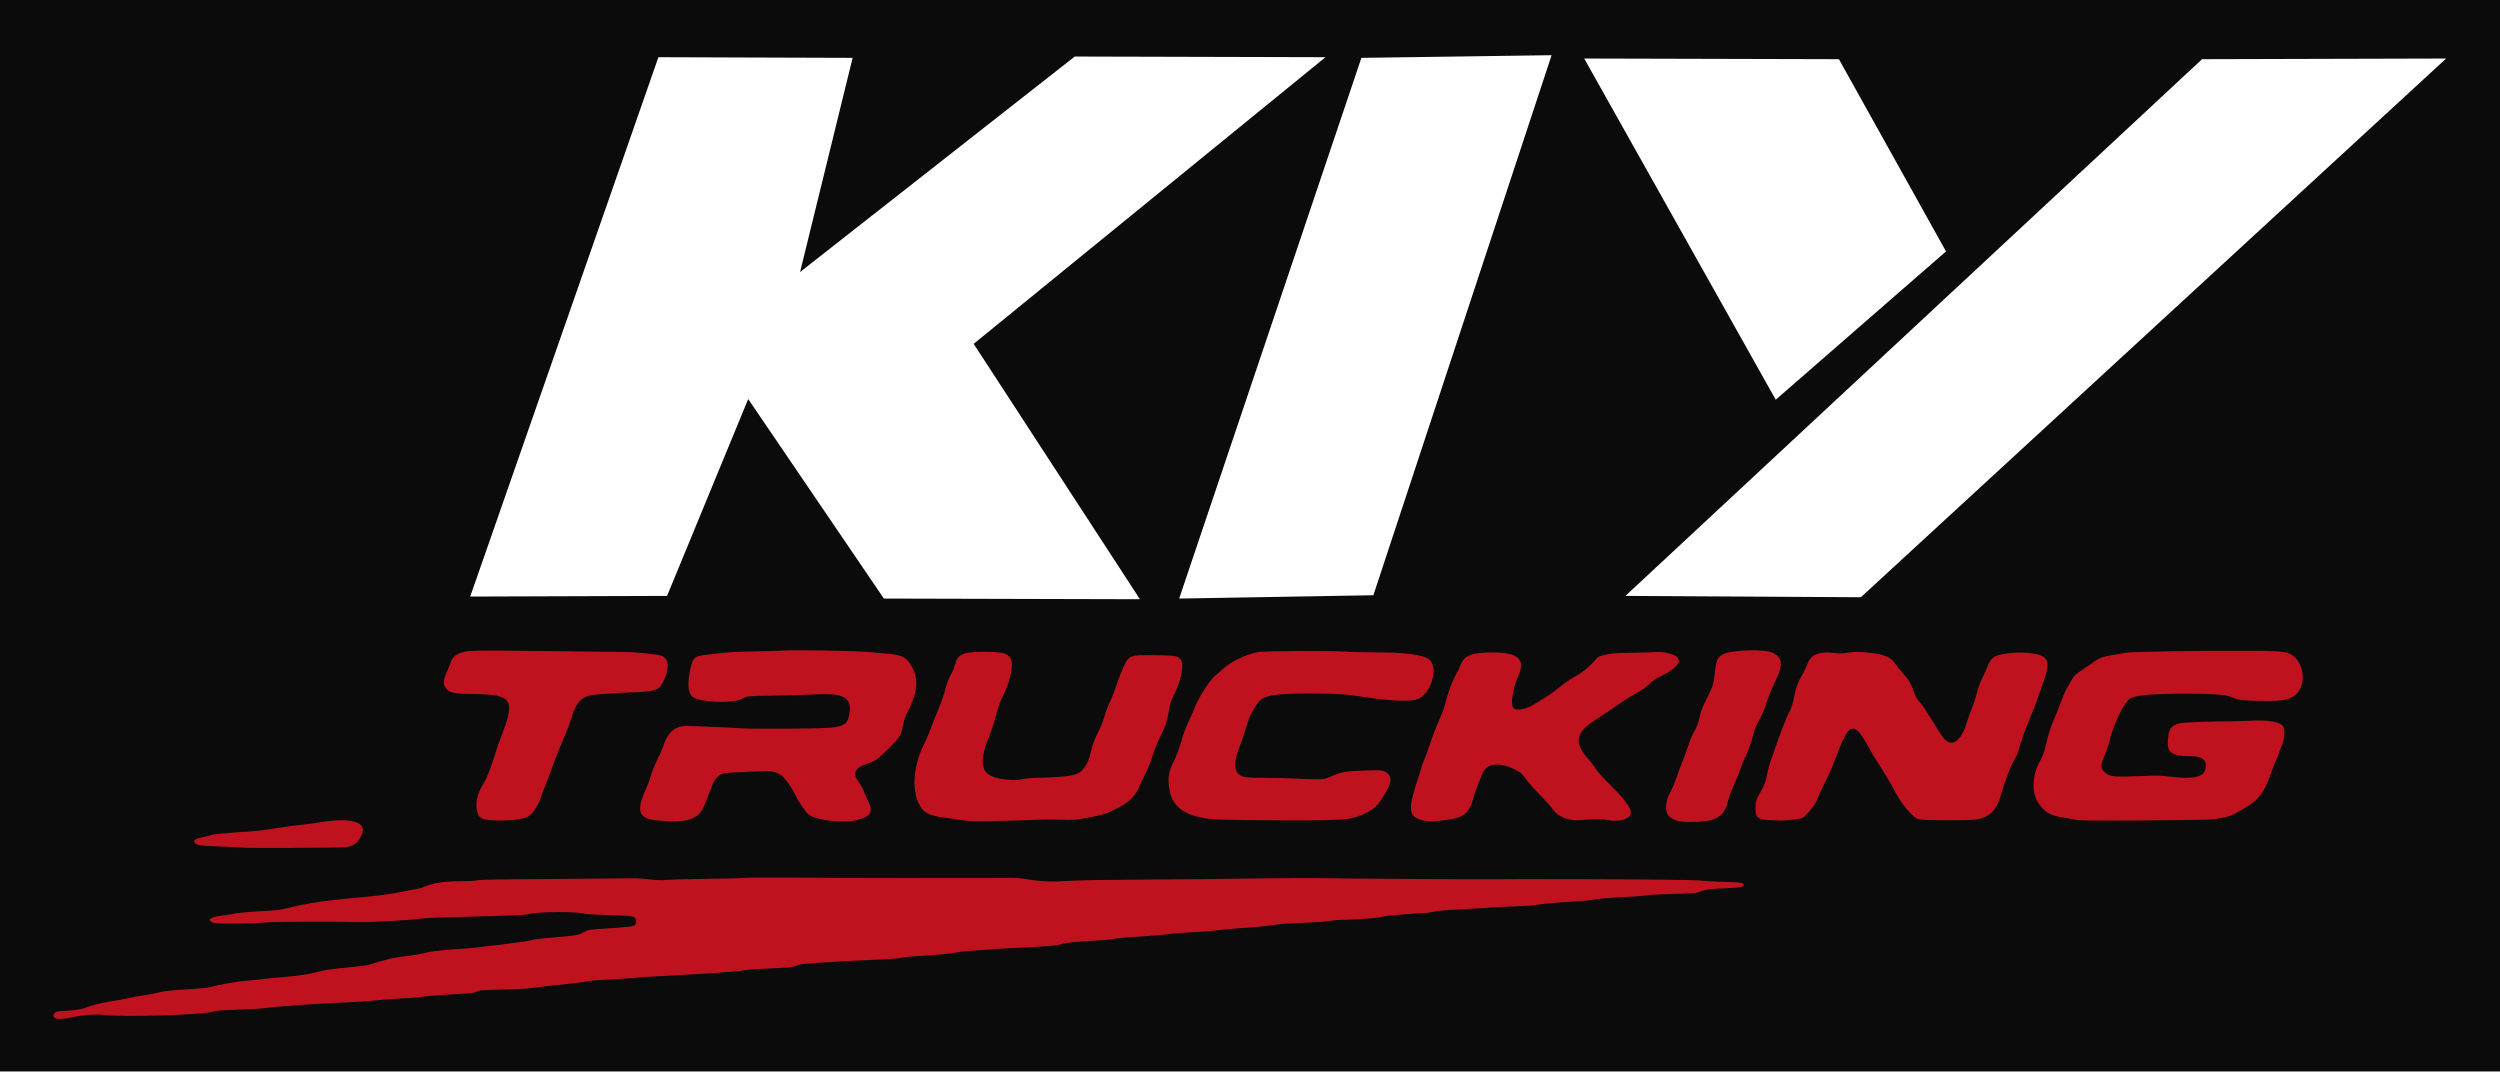
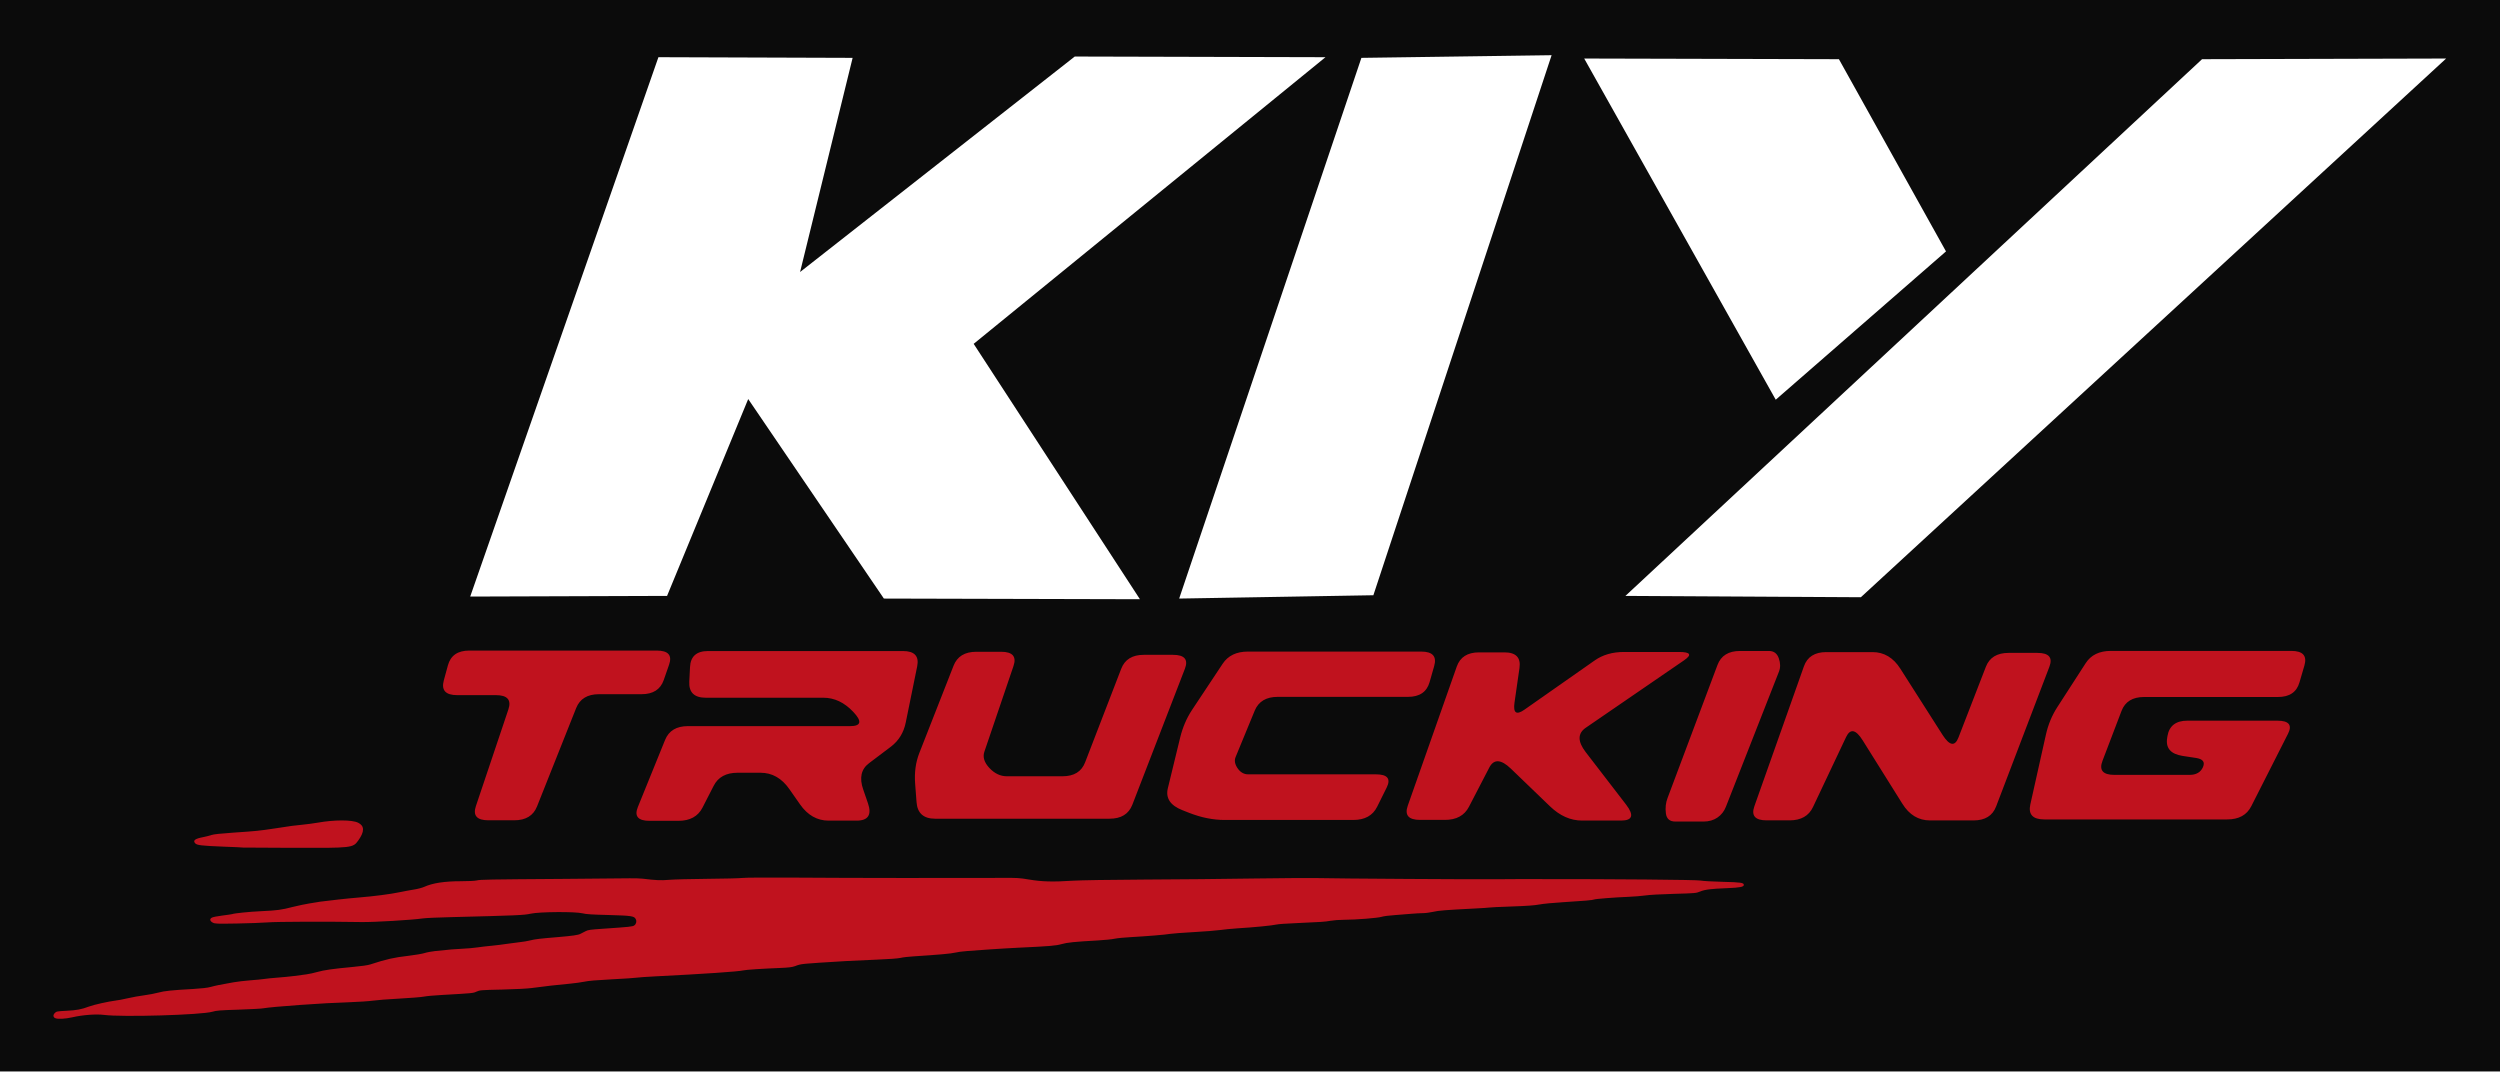
<svg xmlns="http://www.w3.org/2000/svg" viewBox="403 104 3759 1611" width="3759" height="1611">
  <rect x="403" y="104" width="3759" height="1611" fill="#0B0B0B" />
  <g id="kiy">
    <path fill="#FFFFFF" fill-rule="evenodd" d="M2785.0,192.0L3073.0,705.0L3329.0,482.0L3168.0,193.0ZM4081.0,192.0L3714.0,193.0L2847.0,1000.0L3201.0,1002.0ZM2736.0,187.0L2450.0,191.0L2176.0,1004.0L2468.0,999.0ZM2396.0,190.0L2019.0,189.0L1606.0,513.0L1685.0,191.0L1393.0,190.0L1110.0,1001.0L1406.0,1000.0L1528.0,704.0L1732.0,1004.0L2117.0,1005.0L1867.0,621.0Z" />
  </g>
  <g id="trucking">
-     <path fill="#C0121E" fill-rule="evenodd" d="M486.3,1635.0C482.8,1633.6 482.4,1630.2 485.4,1627.2C487.8,1624.7 488.6,1624.6 502.9,1623.8C518.2,1623.1 525.4,1621.7 536.9,1617.4C543.9,1614.7 566.6,1609.7 576.5,1608.5C579.8,1608.2 588.1,1606.6 595.0,1605.0C601.9,1603.4 613.1,1601.4 620.0,1600.5C626.9,1599.6 636.3,1597.8 641.0,1596.5C649.8,1594.0 661.5,1592.8 694.0,1591.0C706.6,1590.2 714.9,1589.3 720.0,1587.9C727.3,1585.9 731.8,1585.0 754.0,1581.0C759.8,1580.0 771.2,1578.6 779.5,1578.0C787.8,1577.4 797.0,1576.5 800.0,1576.0C803.0,1575.5 811.9,1574.6 819.8,1574.0C827.7,1573.4 839.2,1572.3 845.3,1571.5C851.5,1570.6 859.9,1569.5 864.0,1569.0C868.1,1568.4 875.3,1566.9 880.0,1565.5C890.0,1562.6 903.6,1560.7 932.5,1558.0C945.8,1556.8 955.7,1555.4 959.5,1554.2C984.0,1546.2 995.5,1543.6 1017.5,1541.1C1026.8,1540.0 1037.5,1538.2 1041.1,1537.1C1044.7,1535.9 1052.0,1534.6 1057.3,1534.0C1080.1,1531.6 1086.2,1531.1 1098.5,1530.5C1105.7,1530.2 1115.8,1529.3 1121.0,1528.5C1126.2,1527.7 1135.9,1526.6 1142.5,1526.0C1149.1,1525.4 1159.9,1524.0 1166.5,1523.0C1173.1,1522.0 1181.7,1520.9 1185.5,1520.5C1189.3,1520.2 1196.0,1519.0 1200.2,1518.0C1207.4,1516.1 1214.6,1515.3 1242.0,1513.0C1264.2,1511.1 1272.2,1510.0 1275.8,1508.1C1277.8,1507.1 1281.4,1505.2 1283.6,1504.1C1287.1,1502.2 1291.0,1501.7 1309.1,1500.5C1349.5,1497.7 1353.9,1497.3 1356.5,1495.6C1359.5,1493.6 1360.6,1489.7 1359.1,1486.4C1356.8,1481.3 1353.2,1480.8 1318.0,1479.8C1292.8,1479.2 1284.0,1478.6 1279.0,1477.3C1268.4,1474.5 1214.0,1474.9 1201.0,1477.8C1191.0,1480.1 1180.1,1480.5 1081.6,1483.0C1062.4,1483.4 1043.3,1484.3 1039.1,1484.9C1022.5,1487.3 965.6,1490.7 946.5,1490.4C895.2,1489.5 818.5,1489.8 805.5,1490.9C777.8,1493.2 727.0,1493.4 723.0,1491.3C714.0,1486.6 718.9,1482.9 737.5,1480.6C744.7,1479.7 751.1,1478.7 751.8,1478.5C755.7,1477.1 779.0,1474.8 796.6,1474.0C820.0,1472.9 825.7,1472.2 844.3,1467.4C851.9,1465.5 862.7,1463.3 868.3,1462.4C873.9,1461.6 879.2,1460.7 880.0,1460.5C880.8,1460.2 885.3,1459.6 890.0,1459.1C894.7,1458.5 904.6,1457.4 912.0,1456.5C919.4,1455.6 933.1,1454.3 942.5,1453.5C965.3,1451.6 988.9,1448.6 1003.5,1445.6C1010.1,1444.2 1020.0,1442.4 1025.5,1441.5C1030.9,1440.7 1037.9,1438.8 1040.8,1437.5C1053.3,1431.8 1071.2,1429.0 1096.0,1429.0C1106.9,1429.0 1117.5,1428.5 1120.0,1427.8C1125.2,1426.5 1135.7,1426.3 1251.0,1425.5C1298.0,1425.1 1342.3,1424.7 1349.5,1424.6C1356.7,1424.5 1365.7,1424.7 1369.5,1425.2C1389.1,1427.6 1396.9,1428.0 1409.0,1426.9C1415.9,1426.3 1442.0,1425.6 1467.0,1425.4C1492.0,1425.2 1515.4,1424.6 1519.0,1424.1C1523.0,1423.5 1555.9,1423.3 1603.5,1423.6C1676.0,1424.2 1848.6,1424.3 1908.5,1424.0C1932.6,1423.8 1935.6,1424.0 1950.5,1426.5C1969.4,1429.7 1985.9,1430.2 2016.5,1428.2C2028.7,1427.5 2070.7,1426.8 2124.5,1426.5C2172.9,1426.3 2247.1,1425.6 2289.5,1424.9C2331.8,1424.3 2374.8,1424.0 2385.0,1424.3C2407.7,1425.0 2630.1,1426.4 2653.0,1426.0C2662.1,1425.9 2675.9,1425.8 2683.8,1425.8C2691.6,1425.8 2703.8,1425.8 2711.0,1425.8C2830.6,1425.7 2954.6,1426.8 2960.0,1428.0C2963.0,1428.7 2977.9,1429.5 2993.0,1429.9C3020.9,1430.6 3025.0,1431.2 3025.0,1434.6C3025.0,1437.5 3018.9,1438.7 3000.5,1439.4C2975.3,1440.4 2966.6,1441.5 2959.3,1444.5C2953.2,1447.0 2952.2,1447.1 2919.7,1448.0C2900.8,1448.5 2882.4,1449.5 2877.0,1450.4C2871.8,1451.2 2860.1,1452.1 2851.0,1452.5C2832.0,1453.2 2801.4,1455.6 2799.9,1456.5C2798.5,1457.4 2784.1,1458.7 2754.0,1460.5C2739.0,1461.4 2723.2,1462.9 2717.5,1464.0C2710.2,1465.4 2698.9,1466.2 2675.5,1467.0C2657.9,1467.6 2642.9,1468.3 2642.1,1468.6C2641.4,1468.8 2631.9,1469.5 2621.1,1470.0C2574.6,1472.4 2566.2,1473.1 2558.0,1475.0C2553.3,1476.1 2546.3,1477.0 2542.5,1477.0C2538.7,1477.0 2530.6,1477.5 2524.6,1478.0C2518.7,1478.6 2507.4,1479.5 2499.6,1480.0C2491.9,1480.5 2483.2,1481.6 2480.5,1482.5C2474.9,1484.3 2442.7,1486.9 2423.5,1487.0C2416.9,1487.0 2407.9,1487.7 2403.5,1488.5C2395.2,1490.0 2390.7,1490.3 2350.5,1492.1C2337.3,1492.6 2324.7,1493.5 2322.5,1494.1C2316.1,1495.6 2289.4,1498.3 2262.9,1499.9C2254.3,1500.5 2242.8,1501.6 2237.4,1502.4C2232.0,1503.2 2214.2,1504.6 2198.0,1505.5C2181.8,1506.4 2166.0,1507.6 2163.0,1508.1C2155.9,1509.4 2127.6,1511.7 2104.3,1513.0C2094.3,1513.5 2083.1,1514.6 2079.3,1515.4C2075.6,1516.3 2064.4,1517.4 2054.5,1518.0C2018.6,1520.0 2007.7,1521.1 1999.0,1523.6C1990.3,1526.0 1982.6,1526.7 1933.5,1529.0C1922.5,1529.5 1903.6,1530.7 1891.5,1531.5C1879.4,1532.4 1863.9,1533.5 1857.0,1534.0C1850.1,1534.5 1842.0,1535.6 1839.0,1536.4C1834.1,1537.8 1813.7,1539.6 1776.5,1542.0C1769.3,1542.4 1760.6,1543.4 1757.0,1544.3C1752.9,1545.2 1739.8,1546.2 1721.5,1546.9C1705.5,1547.5 1685.1,1548.5 1676.0,1549.0C1604.6,1553.4 1608.8,1552.9 1598.0,1556.8C1593.8,1558.3 1588.7,1558.9 1576.5,1559.4C1548.7,1560.5 1524.6,1562.1 1520.5,1563.1C1513.0,1564.9 1461.4,1568.4 1387.5,1572.1C1375.4,1572.7 1363.2,1573.6 1360.5,1574.0C1357.8,1574.5 1340.9,1575.6 1323.0,1576.5C1300.3,1577.7 1287.8,1578.7 1281.5,1580.1C1276.5,1581.1 1267.1,1582.4 1260.5,1583.0C1245.5,1584.3 1217.0,1587.5 1202.5,1589.6C1195.6,1590.5 1178.9,1591.4 1158.0,1591.9C1126.1,1592.6 1124.3,1592.8 1119.5,1595.0C1114.2,1597.4 1113.9,1597.4 1068.0,1600.0C1056.7,1600.6 1044.3,1601.7 1040.4,1602.5C1036.5,1603.3 1019.9,1604.6 1003.4,1605.5C987.0,1606.3 969.0,1607.8 963.5,1608.6C958.0,1609.4 941.8,1610.5 927.5,1611.0C902.9,1611.9 886.9,1612.7 854.5,1615.0C827.5,1616.9 804.5,1619.0 799.5,1620.0C796.8,1620.6 779.9,1621.5 762.0,1622.1C734.0,1623.0 728.5,1623.4 722.5,1625.2C706.0,1630.1 586.7,1633.6 559.3,1630.0C547.9,1628.5 527.4,1630.0 511.8,1633.6C501.1,1636.0 490.3,1636.6 486.3,1635.0ZM768.7,1378.4C768.6,1378.2 755.0,1377.6 738.5,1377.0C706.1,1375.7 699.1,1374.9 696.5,1372.0C692.6,1367.7 696.2,1365.0 709.0,1362.6C713.1,1361.8 718.5,1360.4 721.0,1359.5C724.1,1358.4 734.4,1357.3 754.5,1355.9C787.4,1353.7 792.9,1353.2 816.5,1349.6C841.6,1345.7 845.4,1345.2 858.0,1344.0C864.3,1343.4 874.5,1342.0 880.5,1341.0C929.5,1332.3 955.8,1339.4 947.0,1358.8C941.6,1370.8 936.1,1375.3 924.4,1377.6C917.6,1378.8 769.9,1379.6 768.7,1378.4ZM2547.0,1338.3C2524.1,1334.4 2520.2,1325.8 2528.4,1296.5C2530.5,1288.8 2533.3,1279.7 2534.6,1276.4C2535.9,1273.0 2537.8,1266.6 2539.0,1262.1C2540.1,1257.6 2542.7,1250.3 2544.7,1245.8C2546.7,1241.2 2550.9,1229.6 2554.1,1220.0C2557.2,1210.4 2563.0,1195.3 2567.0,1186.6C2572.1,1175.2 2575.1,1166.8 2577.5,1157.0C2581.1,1142.7 2587.0,1127.3 2592.4,1118.0C2594.2,1115.0 2596.9,1109.1 2598.5,1105.0C2604.3,1089.4 2615.4,1085.0 2648.4,1085.0C2686.3,1085.1 2697.3,1095.8 2685.5,1121.2C2677.7,1138.2 2673.8,1163.9 2678.5,1168.5C2683.4,1173.4 2697.8,1170.7 2710.8,1162.4C2714.5,1160.0 2722.0,1155.4 2727.5,1152.1C2733.0,1148.8 2742.6,1141.8 2748.9,1136.6C2756.1,1130.6 2763.9,1125.2 2769.9,1122.0C2780.9,1116.3 2792.7,1106.8 2800.1,1098.0C2805.8,1091.1 2806.9,1090.6 2819.5,1087.9C2826.9,1086.3 2833.7,1085.8 2857.8,1085.5C2873.9,1085.3 2888.9,1084.8 2891.3,1084.5C2901.1,1083.0 2919.8,1087.1 2924.4,1091.7C2932.1,1099.3 2923.7,1109.2 2899.5,1121.1C2890.8,1125.4 2887.3,1127.8 2882.4,1132.8C2877.7,1137.5 2873.1,1140.8 2862.9,1146.4C2855.5,1150.4 2844.5,1157.3 2838.5,1161.6C2827.7,1169.3 2819.6,1174.8 2801.5,1186.5C2771.3,1206.1 2769.0,1220.7 2792.2,1246.6C2795.9,1250.8 2800.3,1256.6 2801.9,1259.5C2803.8,1262.9 2811.2,1271.2 2821.2,1281.2C2852.8,1312.8 2859.8,1324.4 2852.2,1332.0C2846.7,1337.4 2832.9,1339.5 2819.4,1336.8C2811.8,1335.3 2793.7,1335.4 2781.2,1337.0C2763.1,1339.3 2745.7,1332.7 2737.6,1320.5C2735.6,1317.6 2726.9,1307.9 2718.3,1299.0C2709.6,1290.1 2700.3,1279.6 2697.5,1275.5C2691.5,1266.7 2689.5,1265.1 2678.5,1259.9C2655.4,1249.0 2636.2,1252.5 2631.4,1268.4C2631.1,1269.5 2628.6,1275.7 2626.0,1282.0C2623.3,1288.3 2620.2,1297.1 2619.0,1301.5C2611.7,1328.3 2605.0,1333.5 2572.5,1337.5C2565.3,1338.3 2558.6,1339.2 2557.5,1339.4C2556.4,1339.6 2551.7,1339.1 2547.0,1338.3ZM2929.0,1338.9C2920.0,1337.4 2912.9,1333.3 2910.2,1328.0C2906.5,1320.5 2907.9,1307.2 2913.6,1297.0C2917.0,1291.0 2923.3,1275.8 2925.4,1268.7C2926.3,1265.6 2929.6,1256.9 2932.6,1249.3C2935.7,1241.7 2939.8,1230.5 2941.7,1224.5C2943.6,1218.5 2946.8,1210.6 2948.8,1207.0C2955.0,1195.9 2955.9,1193.5 2958.6,1181.8C2960.7,1172.6 2962.5,1167.8 2968.7,1155.6C2978.2,1136.8 2979.7,1132.2 2981.0,1119.6C2983.2,1096.6 2985.1,1092.0 2994.2,1087.7C3008.2,1080.9 3056.8,1079.6 3068.8,1085.7C3083.4,1093.0 3084.3,1104.0 3072.3,1128.3C3068.2,1136.6 3062.7,1149.9 3060.0,1157.9C3054.6,1174.1 3053.5,1176.7 3046.7,1189.1C3043.4,1195.1 3041.1,1201.2 3039.1,1209.1C3036.0,1221.2 3033.1,1229.0 3025.5,1246.0C3022.9,1251.8 3019.5,1260.3 3018.0,1265.0C3016.4,1269.7 3013.1,1277.8 3010.6,1283.0C3006.4,1292.0 3003.0,1301.4 2999.6,1314.0C2996.5,1325.3 2988.8,1333.2 2977.5,1336.5C2967.1,1339.7 2941.4,1340.9 2929.0,1338.9ZM1390.5,1337.5C1363.0,1334.7 1359.1,1323.4 1374.1,1290.8C1376.8,1285.0 1380.1,1276.0 1381.5,1270.8C1383.0,1265.2 1386.7,1255.9 1390.8,1247.5C1394.6,1239.8 1398.5,1231.0 1399.5,1228.0C1406.7,1205.4 1417.5,1195.6 1435.0,1195.6C1448.0,1195.6 1498.6,1197.8 1516.0,1199.0C1533.6,1200.3 1634.9,1199.7 1651.5,1198.2C1673.7,1196.1 1678.7,1191.8 1680.6,1173.0C1682.7,1152.0 1669.5,1145.8 1627.8,1148.1C1617.7,1148.6 1590.8,1149.4 1568.0,1149.8C1526.5,1150.5 1526.5,1150.5 1519.0,1154.5C1503.6,1162.6 1451.4,1159.9 1443.2,1150.6C1437.4,1144.0 1436.6,1131.7 1440.6,1112.1C1444.4,1093.3 1446.6,1090.9 1461.6,1089.0C1465.9,1088.5 1476.9,1087.2 1486.0,1086.1C1498.0,1084.6 1511.6,1083.9 1535.5,1083.5C1553.7,1083.2 1573.5,1082.6 1579.5,1082.2C1597.4,1081.0 1693.2,1082.6 1710.0,1084.4C1718.0,1085.3 1730.6,1086.4 1738.0,1087.0C1759.4,1088.7 1766.1,1092.3 1773.6,1105.7C1784.6,1125.2 1782.9,1144.6 1767.9,1174.0C1764.2,1181.2 1762.5,1186.0 1760.9,1193.9C1757.8,1210.0 1756.3,1212.4 1738.3,1230.2C1721.7,1246.5 1719.4,1248.1 1706.4,1252.4C1687.6,1258.6 1684.2,1267.0 1694.9,1281.1C1697.2,1284.0 1700.4,1290.1 1702.1,1294.5C1703.8,1298.9 1706.6,1305.4 1708.4,1309.0C1716.1,1324.1 1712.9,1330.4 1694.7,1336.2C1675.9,1342.3 1631.8,1338.2 1619.4,1329.1C1615.0,1326.0 1603.9,1310.0 1599.8,1301.0C1594.6,1289.6 1582.6,1272.6 1577.3,1269.2C1570.1,1264.6 1561.4,1262.6 1551.0,1263.4C1546.3,1263.7 1531.5,1264.4 1518.0,1264.9C1503.5,1265.4 1492.1,1266.3 1490.0,1267.0C1482.1,1269.8 1475.8,1277.5 1472.5,1288.4C1471.7,1291.1 1469.7,1296.3 1468.0,1299.9C1466.4,1303.5 1463.7,1310.2 1462.0,1314.8C1453.8,1336.3 1435.3,1342.2 1390.5,1337.5ZM1858.5,1338.4C1856.8,1338.2 1849.4,1337.1 1842.0,1336.0C1834.6,1335.0 1824.6,1333.6 1819.9,1333.0C1805.0,1331.2 1794.0,1326.6 1789.2,1320.0C1772.7,1297.8 1774.7,1256.0 1793.9,1219.9C1796.0,1215.8 1800.1,1206.0 1803.0,1198.0C1805.9,1190.0 1810.8,1177.7 1814.0,1170.5C1817.1,1163.3 1820.7,1153.7 1821.9,1149.0C1825.7,1134.3 1829.1,1124.7 1832.4,1119.0C1836.0,1112.7 1837.0,1110.3 1839.9,1100.3C1843.9,1086.6 1853.7,1083.5 1890.7,1084.2C1914.2,1084.6 1920.9,1087.5 1924.0,1098.6C1926.2,1106.5 1920.8,1130.4 1913.5,1145.0C1906.7,1158.5 1903.2,1168.1 1899.9,1181.9C1898.2,1188.9 1893.9,1201.9 1890.0,1211.6C1876.4,1245.8 1877.4,1263.3 1893.6,1270.9C1904.4,1276.0 1927.8,1278.4 1940.4,1275.6C1945.0,1274.5 1953.9,1273.7 1962.3,1273.5C2015.6,1272.1 2024.6,1270.2 2033.4,1258.1C2038.6,1250.9 2039.9,1247.8 2043.5,1233.2C2046.3,1222.3 2048.4,1216.6 2053.9,1205.5C2058.6,1196.2 2061.8,1188.1 2063.5,1181.5C2064.9,1175.8 2068.4,1166.7 2071.4,1160.5C2074.4,1154.5 2078.2,1144.8 2080.0,1139.2C2081.7,1133.5 2085.6,1122.9 2088.6,1115.7C2100.0,1088.0 2098.6,1088.7 2140.4,1089.2C2171.3,1089.5 2173.8,1090.0 2178.4,1096.2C2183.5,1103.2 2179.6,1124.6 2169.6,1145.5C2162.8,1159.4 2163.4,1157.5 2159.6,1177.1C2156.4,1193.0 2156.0,1194.2 2148.2,1210.1C2142.8,1221.0 2138.8,1231.0 2136.1,1240.0C2133.5,1248.3 2129.4,1258.8 2125.1,1267.5C2121.3,1275.2 2117.4,1283.5 2116.4,1286.0C2110.7,1300.0 2101.9,1309.0 2084.8,1318.2C2067.3,1327.6 2064.5,1328.5 2040.2,1333.1C2018.5,1337.1 2018.5,1337.1 1995.0,1336.4C1981.2,1336.0 1964.7,1336.2 1955.0,1336.8C1937.9,1338.0 1863.8,1339.1 1858.5,1338.4ZM1138.7,1337.0C1126.2,1336.0 1121.9,1332.5 1119.9,1321.5C1118.0,1311.0 1120.5,1299.0 1127.1,1287.1C1128.9,1284.0 1131.5,1279.2 1133.1,1276.5C1136.3,1270.7 1143.9,1250.0 1148.1,1235.7C1149.7,1230.3 1153.9,1218.2 1157.5,1209.0C1178.1,1155.7 1173.0,1148.2 1116.0,1147.5C1090.1,1147.3 1083.3,1146.4 1077.9,1142.7C1068.9,1136.6 1068.1,1128.9 1074.8,1114.4C1077.1,1109.3 1079.7,1102.9 1080.6,1100.1C1082.5,1093.7 1087.4,1088.7 1094.7,1086.0C1106.2,1081.7 1112.1,1081.6 1225.0,1083.0C1283.6,1083.7 1334.0,1084.3 1337.0,1084.2C1355.4,1084.0 1393.8,1087.8 1398.8,1090.4C1409.1,1095.7 1409.7,1109.3 1400.5,1128.6C1394.1,1141.8 1388.3,1143.9 1353.5,1145.0C1339.8,1145.5 1326.0,1146.1 1323.0,1146.5C1320.0,1146.8 1311.2,1147.5 1303.5,1147.9C1278.1,1149.5 1269.6,1157.2 1261.4,1186.0C1259.9,1191.2 1256.0,1201.6 1252.7,1209.0C1245.6,1225.1 1235.0,1252.0 1230.8,1264.5C1229.1,1269.5 1225.8,1278.0 1223.5,1283.5C1221.1,1289.0 1218.0,1297.3 1216.5,1302.0C1211.1,1318.6 1201.3,1331.6 1192.5,1333.8C1178.1,1337.5 1158.8,1338.6 1138.7,1337.0ZM2273.0,1337.0C2223.0,1336.3 2216.5,1335.8 2198.4,1330.5C2178.0,1324.6 2164.7,1310.9 2161.5,1292.6C2158.6,1275.5 2159.8,1265.3 2166.2,1252.5C2171.4,1242.3 2177.1,1227.0 2181.0,1212.8C2182.8,1206.2 2187.1,1195.4 2191.4,1186.1C2195.5,1177.5 2199.1,1169.4 2199.5,1168.0C2202.7,1157.4 2221.7,1127.0 2228.8,1121.2C2231.3,1119.2 2236.6,1114.5 2240.6,1110.9C2254.2,1098.5 2274.0,1088.8 2294.5,1084.5C2303.7,1082.6 2403.2,1082.2 2432.1,1084.0C2440.6,1084.5 2461.0,1085.0 2477.5,1085.0C2516.6,1085.0 2544.0,1088.9 2551.8,1095.5C2567.3,1108.6 2554.0,1149.7 2532.2,1156.0C2521.2,1159.2 2488.3,1157.5 2454.5,1152.0C2432.4,1148.4 2418.3,1147.2 2393.0,1146.9C2329.9,1146.0 2307.9,1148.3 2298.2,1156.6C2292.7,1161.3 2282.5,1178.4 2279.9,1187.5C2275.9,1201.0 2269.7,1219.6 2265.8,1229.3C2258.9,1246.8 2258.3,1259.9 2264.1,1266.5C2269.6,1272.8 2273.8,1273.5 2305.0,1273.5C2320.1,1273.5 2343.8,1274.2 2357.5,1274.9C2389.6,1276.6 2394.3,1276.3 2404.1,1271.6C2418.4,1264.9 2427.3,1263.3 2455.2,1262.6C2478.3,1261.9 2480.2,1262.0 2484.2,1263.8C2496.5,1269.3 2496.9,1279.3 2485.4,1297.3C2482.7,1301.5 2479.4,1306.8 2478.0,1309.1C2471.5,1319.7 2456.1,1328.9 2436.0,1334.0C2421.9,1337.5 2380.1,1338.3 2273.0,1337.0ZM3064.5,1337.1C3045.9,1336.3 3042.5,1333.4 3042.6,1319.0C3042.7,1309.8 3043.9,1305.7 3049.6,1295.9C3056.0,1284.9 3058.7,1277.6 3060.5,1266.6C3061.3,1261.2 3063.6,1252.7 3065.5,1247.7C3067.3,1242.6 3070.0,1235.1 3071.4,1231.0C3077.8,1211.6 3089.9,1180.6 3093.2,1175.0C3096.2,1169.8 3098.6,1162.4 3101.0,1150.3C3103.8,1136.6 3106.6,1129.3 3113.4,1117.7C3116.3,1112.7 3119.8,1105.5 3121.0,1101.8C3125.3,1088.3 3139.3,1082.8 3161.9,1085.9C3168.7,1086.8 3172.2,1086.7 3181.8,1085.3C3192.0,1083.9 3195.2,1083.8 3207.5,1084.9C3236.3,1087.5 3245.2,1091.0 3253.4,1102.9C3256.2,1107.0 3261.5,1113.6 3265.1,1117.5C3273.1,1126.1 3275.7,1130.6 3280.0,1142.5C3283.5,1152.2 3284.9,1154.6 3292.1,1163.0C3294.7,1166.0 3300.9,1175.4 3306.0,1183.9C3323.8,1213.6 3328.3,1219.2 3335.6,1220.6C3344.7,1222.3 3354.7,1210.0 3360.4,1190.1C3361.9,1184.9 3364.9,1176.6 3367.0,1171.6C3369.1,1166.6 3372.2,1157.5 3373.9,1151.5C3378.0,1136.5 3380.4,1129.8 3384.9,1121.0C3387.0,1116.9 3389.9,1110.2 3391.4,1106.2C3394.6,1097.8 3397.7,1093.7 3402.9,1091.0C3413.0,1085.9 3440.9,1083.6 3458.5,1086.4C3483.9,1090.6 3486.6,1097.6 3475.1,1130.5C3464.8,1160.0 3462.7,1165.6 3453.1,1188.8C3447.8,1201.7 3442.4,1216.7 3440.4,1224.3C3437.6,1235.0 3435.8,1239.3 3431.1,1247.5C3425.4,1257.1 3419.2,1273.7 3410.7,1302.0C3404.2,1323.2 3393.8,1333.0 3374.5,1336.1C3363.4,1337.9 3294.7,1337.7 3288.2,1335.9C3278.8,1333.3 3261.6,1312.6 3250.3,1290.5C3246.0,1282.1 3237.8,1268.3 3228.6,1254.1C3224.8,1248.3 3218.4,1237.6 3214.3,1230.2C3198.8,1202.1 3193.0,1196.5 3184.5,1201.0C3179.5,1203.7 3172.1,1218.7 3160.2,1251.0C3157.7,1257.9 3152.3,1270.0 3148.2,1278.0C3144.1,1286.0 3139.5,1295.8 3137.9,1299.8C3136.3,1303.9 3134.1,1308.9 3133.0,1310.9C3130.0,1316.8 3116.5,1332.5 3113.4,1333.8C3110.1,1335.2 3086.3,1338.1 3081.0,1337.8C3079.1,1337.7 3071.7,1337.4 3064.5,1337.1ZM3529.0,1337.2C3527.1,1337.1 3522.1,1336.3 3518.0,1335.5C3513.9,1334.6 3506.7,1333.4 3502.0,1332.6C3485.1,1329.8 3476.6,1324.5 3467.7,1311.0C3457.6,1295.8 3458.6,1269.1 3470.0,1249.0C3475.2,1239.9 3476.1,1237.3 3481.4,1215.3C3483.6,1206.3 3486.7,1196.7 3490.0,1189.3C3494.6,1178.7 3498.2,1169.6 3505.6,1150.0C3507.7,1144.3 3512.2,1135.8 3520.2,1122.6C3521.8,1119.9 3526.0,1116.5 3534.0,1111.1C3540.3,1106.9 3548.6,1101.3 3552.3,1098.6C3560.2,1093.0 3566.7,1090.7 3581.7,1088.5C3587.6,1087.6 3595.4,1086.3 3599.0,1085.5C3607.1,1083.8 3721.6,1082.0 3788.6,1082.5C3840.0,1082.9 3844.7,1083.7 3855.1,1094.0C3863.7,1102.6 3867.9,1120.4 3864.1,1132.6C3858.1,1152.1 3846.2,1158.0 3813.5,1157.9C3779.7,1157.8 3768.6,1156.8 3760.6,1153.0C3751.3,1148.5 3734.6,1147.1 3689.4,1147.0C3636.5,1147.0 3610.6,1149.5 3604.2,1155.4C3594.9,1163.8 3580.0,1195.4 3575.1,1217.0C3573.9,1222.2 3571.3,1230.3 3569.4,1235.0C3560.7,1255.6 3560.6,1258.7 3567.8,1265.2C3575.8,1272.4 3578.6,1272.6 3634.4,1270.4C3645.8,1269.9 3653.1,1270.2 3664.9,1271.7C3702.2,1276.1 3717.5,1272.5 3719.5,1258.8C3721.3,1246.9 3714.2,1241.0 3698.1,1241.0C3666.9,1240.9 3660.6,1236.0 3662.9,1213.6C3664.3,1199.7 3668.0,1195.0 3680.1,1191.6C3685.3,1190.2 3725.1,1188.6 3759.0,1188.5C3765.9,1188.4 3779.2,1188.1 3788.5,1187.6C3815.3,1186.3 3832.8,1189.8 3836.5,1197.1C3838.9,1201.7 3838.1,1213.3 3834.7,1222.5C3833.3,1226.3 3830.8,1233.2 3829.1,1237.7C3827.4,1242.2 3825.2,1247.6 3824.2,1249.7C3823.1,1251.8 3820.3,1258.9 3818.0,1265.4C3807.0,1296.6 3799.9,1306.0 3776.9,1319.8C3759.2,1330.4 3756.2,1331.5 3734.0,1335.7C3725.4,1337.3 3546.6,1338.6 3529.0,1337.2Z" />
+     <path fill="#C0121E" fill-rule="evenodd" d="M3484.4,1106.7Q3492.5,1085.7 3466.5,1085.7L3423.0,1085.7Q3397.0,1085.7 3388.9,1106.7L3347.8,1212.8Q3339.7,1233.8 3323.7,1208.8L3260.4,1109.5Q3244.5,1084.5 3218.5,1084.5L3149.0,1084.5Q3123.0,1084.5 3115.4,1105.8L3040.9,1316.2Q3033.3,1337.5 3059.3,1337.5L3093.7,1337.5Q3119.7,1337.5 3129.1,1317.3L3178.7,1212.4Q3188.2,1192.3 3203.8,1217.3L3263.4,1312.5Q3279.0,1337.6 3305.0,1337.6L3370.4,1337.6Q3396.4,1337.6 3404.4,1316.5ZM2935.1,1096.9Q2953.6,1084.3 2927.6,1084.3L2844.9,1084.3Q2818.9,1084.3 2800.7,1097.1L2695.1,1171.1Q2676.9,1183.9 2680.2,1160.5L2687.7,1108.3Q2691.0,1084.9 2665.0,1084.9L2626.9,1084.9Q2600.9,1084.9 2593.4,1106.2L2519.7,1315.5Q2512.2,1336.8 2538.2,1336.8L2575.5,1336.8Q2601.5,1336.8 2611.7,1317.1L2642.3,1258.1Q2652.5,1238.4 2674.7,1259.7L2733.6,1316.4Q2755.8,1337.8 2781.8,1337.8L2840.4,1337.8Q2866.4,1337.8 2848.0,1313.8L2787.2,1234.8Q2768.9,1210.9 2787.3,1198.3ZM1781.1,1309.9Q1782.9,1335.0 1808.9,1335.0L2071.4,1335.0Q2097.4,1335.0 2105.6,1314.0L2184.6,1109.6Q2192.7,1088.6 2166.7,1088.6L2122.8,1088.6Q2096.8,1088.6 2088.8,1109.7L2034.6,1250.2Q2026.6,1271.2 2000.6,1271.2L1916.9,1271.2Q1902.4,1271.2 1890.7,1258.8L1890.7,1258.8Q1879.0,1246.3 1883.1,1234.3L1926.9,1105.4Q1934.2,1084.0 1908.2,1084.0L1871.0,1084.0Q1845.0,1084.0 1836.8,1104.9L1785.3,1236.2Q1777.1,1257.1 1779.0,1282.3ZM3867.9,1104.7Q3874.3,1082.7 3848.3,1082.7L3576.9,1082.7Q3550.9,1082.7 3539.0,1101.2L3496.4,1167.2Q3484.4,1185.7 3479.3,1208.3L3455.8,1313.5Q3450.8,1336.1 3476.8,1336.1L3751.9,1336.1Q3777.9,1336.1 3788.0,1316.3L3843.2,1207.4Q3853.3,1187.6 3827.3,1187.6L3692.0,1187.6Q3666.0,1187.6 3662.0,1210.7L3661.6,1213.3Q3657.7,1236.4 3684.8,1240.6L3705.2,1243.7Q3720.5,1246.1 3715.3,1257.6L3715.3,1257.6Q3710.1,1269.1 3695.3,1269.1L3582.2,1269.1Q3556.2,1269.1 3564.3,1248.0L3592.9,1173.0Q3600.9,1152.0 3626.9,1152.0L3828.2,1152.0Q3854.2,1152.0 3860.5,1130.0ZM3077.6,1093.8Q3073.8,1082.8 3062.8,1082.8L3019.3,1082.8Q2993.3,1082.8 2985.4,1103.9L2910.3,1304.0Q2906.3,1314.3 2907.8,1326.8L2907.8,1326.8Q2909.3,1339.3 2922.1,1339.3L2964.2,1339.3Q2976.7,1339.3 2985.5,1333.2L2985.5,1333.2Q2994.2,1327.1 2998.1,1317.0L3077.9,1113.7Q3081.4,1104.8 3077.6,1093.8ZM2559.4,1105.6Q2565.8,1083.7 2539.8,1083.7L2279.5,1083.7Q2253.5,1083.7 2241.4,1102.0L2195.1,1171.8Q2183.1,1190.2 2177.6,1212.6L2159.0,1289.1Q2153.5,1311.5 2180.9,1322.2L2191.0,1326.2Q2218.4,1336.9 2244.4,1336.9L2437.8,1336.9Q2463.8,1336.9 2473.7,1317.0L2488.0,1288.2Q2497.9,1268.3 2471.9,1268.3L2279.8,1268.3Q2270.1,1268.3 2263.8,1259.1L2263.8,1259.1Q2257.6,1249.9 2260.9,1242.2L2289.6,1172.5Q2298.2,1151.8 2324.2,1151.8L2520.1,1151.8Q2546.1,1151.8 2552.5,1129.8ZM1782.1,1105.8Q1786.7,1082.9 1760.7,1082.9L1467.6,1082.9Q1441.6,1082.9 1440.5,1107.1L1439.4,1128.9Q1438.2,1153.1 1464.2,1153.1L1641.0,1153.1Q1665.9,1153.1 1686.0,1174.4L1686.0,1174.4Q1706.2,1195.8 1681.3,1195.8L1437.4,1195.8Q1411.4,1195.8 1403.0,1216.6L1362.1,1317.4Q1353.6,1338.2 1379.6,1338.2L1423.0,1338.2Q1449.0,1338.2 1459.2,1318.5L1476.0,1285.7Q1486.0,1265.9 1512.0,1265.9L1546.6,1265.9Q1572.6,1265.9 1589.8,1290.4L1605.9,1313.4Q1623.0,1337.9 1649.0,1337.9L1691.0,1337.9Q1717.0,1337.9 1708.1,1311.9L1700.9,1291.0Q1691.9,1265.0 1709.6,1251.6L1742.7,1226.6Q1760.3,1213.1 1764.9,1190.3ZM1118.6,1315.9Q1111.3,1337.4 1137.3,1337.4L1176.2,1337.4Q1202.2,1337.4 1210.5,1316.5L1269.3,1168.7Q1277.6,1147.8 1303.6,1147.8L1367.6,1147.8Q1393.6,1147.8 1401.0,1126.5L1409.0,1103.5Q1416.5,1082.2 1390.5,1082.2L1108.6,1082.2Q1082.6,1082.2 1076.5,1104.3L1070.3,1127.1Q1064.3,1149.2 1090.3,1149.2L1148.6,1149.2Q1174.6,1149.2 1167.4,1170.7ZM486.3,1635.0C482.8,1633.6 482.4,1630.2 485.4,1627.2C487.8,1624.7 488.6,1624.6 502.9,1623.8C518.2,1623.1 525.4,1621.7 536.9,1617.4C543.9,1614.7 566.6,1609.7 576.5,1608.5C579.8,1608.2 588.1,1606.6 595.0,1605.0C601.9,1603.4 613.1,1601.4 620.0,1600.5C626.9,1599.6 636.3,1597.8 641.0,1596.5C649.8,1594.0 661.5,1592.8 694.0,1591.0C706.6,1590.2 714.9,1589.3 720.0,1587.9C727.3,1585.9 731.8,1585.0 754.0,1581.0C759.8,1580.0 771.2,1578.6 779.5,1578.0C787.8,1577.4 797.0,1576.5 800.0,1576.0C803.0,1575.5 811.9,1574.6 819.8,1574.0C827.7,1573.4 839.2,1572.3 845.3,1571.5C851.5,1570.6 859.9,1569.5 864.0,1569.0C868.1,1568.4 875.3,1566.9 880.0,1565.5C890.0,1562.6 903.6,1560.7 932.5,1558.0C945.8,1556.8 955.7,1555.4 959.5,1554.2C984.0,1546.2 995.5,1543.6 1017.5,1541.1C1026.8,1540.0 1037.5,1538.2 1041.1,1537.1C1044.7,1535.9 1052.0,1534.6 1057.3,1534.0C1080.1,1531.6 1086.2,1531.1 1098.5,1530.5C1105.7,1530.2 1115.8,1529.3 1121.0,1528.5C1126.2,1527.7 1135.9,1526.6 1142.5,1526.0C1149.1,1525.4 1159.9,1524.0 1166.5,1523.0C1173.1,1522.0 1181.7,1520.9 1185.5,1520.5C1189.3,1520.2 1196.0,1519.0 1200.2,1518.0C1207.4,1516.1 1214.6,1515.3 1242.0,1513.0C1264.2,1511.1 1272.2,1510.0 1275.8,1508.1C1277.8,1507.1 1281.4,1505.2 1283.6,1504.1C1287.1,1502.2 1291.0,1501.7 1309.1,1500.5C1349.5,1497.7 1353.9,1497.3 1356.5,1495.6C1359.5,1493.6 1360.6,1489.7 1359.1,1486.4C1356.8,1481.3 1353.2,1480.8 1318.0,1479.8C1292.8,1479.2 1284.0,1478.6 1279.0,1477.3C1268.4,1474.5 1214.0,1474.9 1201.0,1477.8C1191.0,1480.1 1180.1,1480.5 1081.6,1483.0C1062.4,1483.4 1043.3,1484.3 1039.1,1484.9C1022.5,1487.3 965.6,1490.7 946.5,1490.4C895.2,1489.5 818.5,1489.8 805.5,1490.9C797.8,1491.5 776.9,1492.3 759.0,1492.6C728.8,1493.1 726.3,1493.0 723.0,1491.3C718.4,1488.9 717.9,1485.6 721.7,1483.7C723.3,1482.8 730.4,1481.5 737.5,1480.6C744.7,1479.7 751.1,1478.7 751.8,1478.5C755.7,1477.1 779.0,1474.8 796.6,1474.0C820.0,1472.9 825.7,1472.2 844.3,1467.4C851.9,1465.5 862.7,1463.3 868.3,1462.4C873.9,1461.6 879.2,1460.7 880.0,1460.5C880.8,1460.2 885.3,1459.6 890.0,1459.1C894.7,1458.5 904.6,1457.4 912.0,1456.5C919.4,1455.6 933.1,1454.3 942.5,1453.5C965.3,1451.6 988.9,1448.6 1003.5,1445.6C1010.1,1444.2 1020.0,1442.4 1025.5,1441.5C1030.9,1440.7 1037.9,1438.8 1040.8,1437.5C1053.3,1431.8 1071.2,1429.0 1096.0,1429.0C1106.9,1429.0 1117.5,1428.5 1120.0,1427.8C1125.2,1426.5 1135.7,1426.3 1251.0,1425.5C1298.0,1425.1 1342.3,1424.7 1349.5,1424.6C1356.7,1424.5 1365.7,1424.7 1369.5,1425.2C1389.1,1427.6 1396.9,1428.0 1409.0,1426.9C1415.9,1426.3 1442.0,1425.6 1467.0,1425.4C1492.0,1425.2 1515.4,1424.6 1519.0,1424.1C1523.0,1423.5 1555.9,1423.3 1603.5,1423.6C1676.0,1424.2 1848.6,1424.3 1908.5,1424.0C1932.6,1423.8 1935.6,1424.0 1950.5,1426.5C1969.4,1429.7 1985.9,1430.2 2016.5,1428.2C2028.7,1427.5 2070.7,1426.8 2124.5,1426.5C2172.9,1426.3 2247.1,1425.6 2289.5,1424.9C2331.8,1424.3 2374.8,1424.0 2385.0,1424.3C2407.7,1425.0 2630.1,1426.4 2653.0,1426.0C2662.1,1425.9 2675.9,1425.8 2683.8,1425.8C2691.6,1425.8 2703.8,1425.8 2711.0,1425.8C2830.6,1425.7 2954.6,1426.8 2960.0,1428.0C2963.0,1428.7 2977.9,1429.5 2993.0,1429.9C3020.9,1430.6 3025.0,1431.2 3025.0,1434.6C3025.0,1437.5 3018.9,1438.7 3000.5,1439.4C2975.3,1440.4 2966.6,1441.5 2959.3,1444.5C2953.2,1447.0 2952.2,1447.1 2919.7,1448.0C2900.8,1448.5 2882.4,1449.5 2877.0,1450.4C2871.8,1451.2 2860.1,1452.1 2851.0,1452.5C2832.0,1453.2 2801.4,1455.6 2799.9,1456.5C2798.5,1457.4 2784.1,1458.7 2754.0,1460.5C2739.0,1461.4 2723.2,1462.9 2717.5,1464.0C2710.2,1465.4 2698.9,1466.2 2675.5,1467.0C2657.9,1467.6 2642.9,1468.3 2642.1,1468.6C2641.4,1468.8 2631.9,1469.5 2621.1,1470.0C2574.6,1472.4 2566.2,1473.1 2558.0,1475.0C2553.3,1476.1 2546.3,1477.0 2542.5,1477.0C2538.7,1477.0 2530.6,1477.5 2524.6,1478.0C2518.7,1478.6 2507.4,1479.5 2499.6,1480.0C2491.9,1480.5 2483.2,1481.6 2480.5,1482.5C2474.9,1484.3 2442.7,1486.9 2423.5,1487.0C2416.9,1487.0 2407.9,1487.7 2403.5,1488.5C2395.2,1490.0 2390.7,1490.3 2350.5,1492.1C2337.3,1492.6 2324.7,1493.5 2322.5,1494.1C2316.1,1495.6 2289.4,1498.3 2262.9,1499.9C2254.3,1500.5 2242.8,1501.6 2237.4,1502.4C2232.0,1503.2 2214.2,1504.6 2198.0,1505.5C2181.8,1506.4 2166.0,1507.6 2163.0,1508.1C2155.9,1509.4 2127.6,1511.7 2104.3,1513.0C2094.3,1513.5 2083.1,1514.6 2079.3,1515.4C2075.6,1516.3 2064.4,1517.4 2054.5,1518.0C2018.6,1520.0 2007.7,1521.1 1999.0,1523.6C1990.3,1526.0 1982.6,1526.7 1933.5,1529.0C1922.5,1529.5 1903.6,1530.7 1891.5,1531.5C1879.4,1532.4 1863.9,1533.5 1857.0,1534.0C1850.1,1534.5 1842.0,1535.6 1839.0,1536.4C1834.1,1537.8 1813.7,1539.6 1776.5,1542.0C1769.3,1542.4 1760.6,1543.4 1757.0,1544.3C1752.9,1545.2 1739.8,1546.2 1721.5,1546.9C1705.5,1547.5 1685.1,1548.5 1676.0,1549.0C1604.6,1553.4 1608.8,1552.9 1598.0,1556.8C1593.8,1558.3 1588.7,1558.9 1576.5,1559.4C1548.7,1560.5 1524.6,1562.1 1520.5,1563.1C1513.0,1564.9 1461.4,1568.4 1387.5,1572.1C1375.4,1572.7 1363.2,1573.6 1360.5,1574.0C1357.8,1574.5 1340.9,1575.6 1323.0,1576.5C1300.3,1577.7 1287.8,1578.7 1281.5,1580.1C1276.5,1581.1 1267.1,1582.4 1260.5,1583.0C1245.5,1584.3 1217.0,1587.5 1202.5,1589.6C1195.6,1590.5 1178.9,1591.4 1158.0,1591.9C1126.1,1592.6 1124.3,1592.8 1119.5,1595.0C1114.2,1597.4 1113.9,1597.4 1068.0,1600.0C1056.7,1600.6 1044.3,1601.7 1040.4,1602.5C1036.5,1603.3 1019.9,1604.6 1003.4,1605.5C987.0,1606.3 969.0,1607.8 963.5,1608.6C958.0,1609.4 941.8,1610.5 927.5,1611.0C902.9,1611.9 886.9,1612.7 854.5,1615.0C827.5,1616.9 804.5,1619.0 799.5,1620.0C796.8,1620.6 779.9,1621.5 762.0,1622.1C734.0,1623.0 728.5,1623.4 722.5,1625.2C706.0,1630.1 586.7,1633.6 559.3,1630.0C547.9,1628.5 527.4,1630.0 511.8,1633.6C501.1,1636.0 490.3,1636.6 486.3,1635.0ZM768.7,1378.4C768.6,1378.2 755.0,1377.6 738.5,1377.0C706.1,1375.7 699.1,1374.9 696.5,1372.0C692.6,1367.7 696.2,1365.0 709.0,1362.6C713.1,1361.8 718.5,1360.4 721.0,1359.5C724.1,1358.4 734.4,1357.3 754.5,1355.9C787.4,1353.7 792.9,1353.2 816.5,1349.6C841.6,1345.7 845.4,1345.2 858.0,1344.0C864.3,1343.4 874.5,1342.0 880.5,1341.0C905.5,1336.5 932.3,1336.5 941.4,1341.0C951.2,1345.7 951.3,1354.4 941.8,1367.6C933.6,1379.0 933.2,1379.1 842.8,1378.8C802.2,1378.7 768.8,1378.5 768.7,1378.4Z" />
  </g>
</svg>
